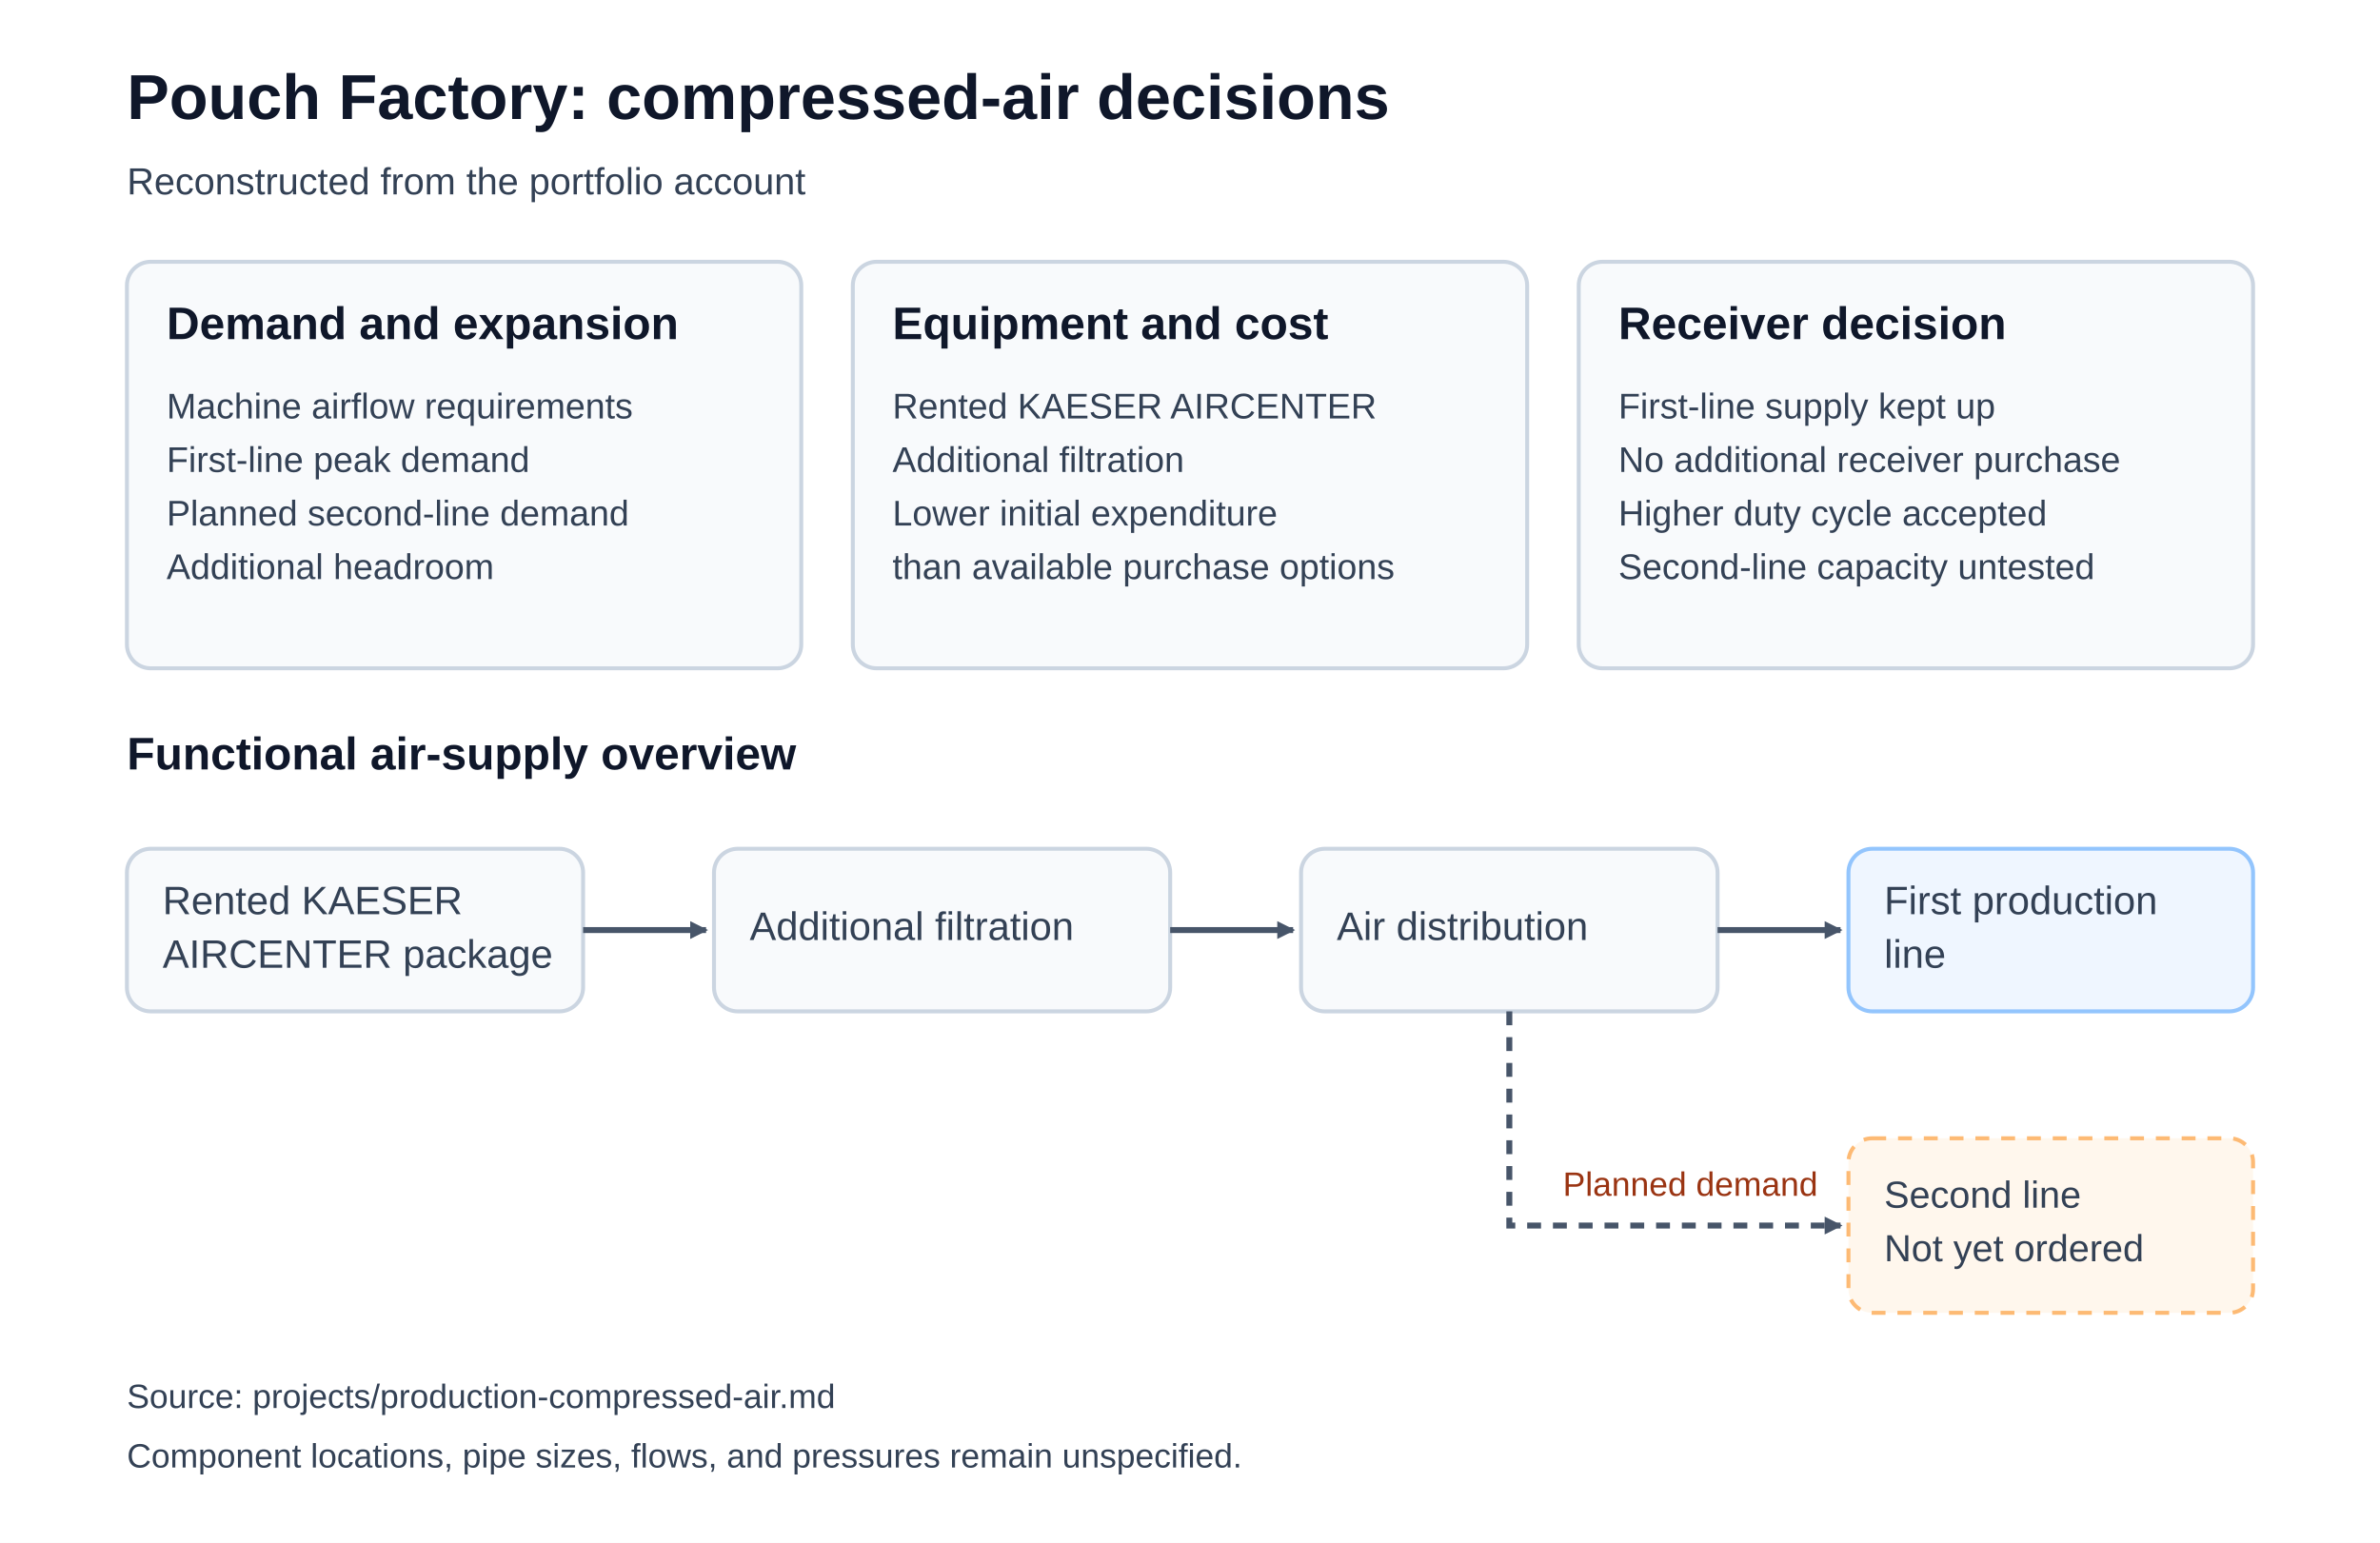
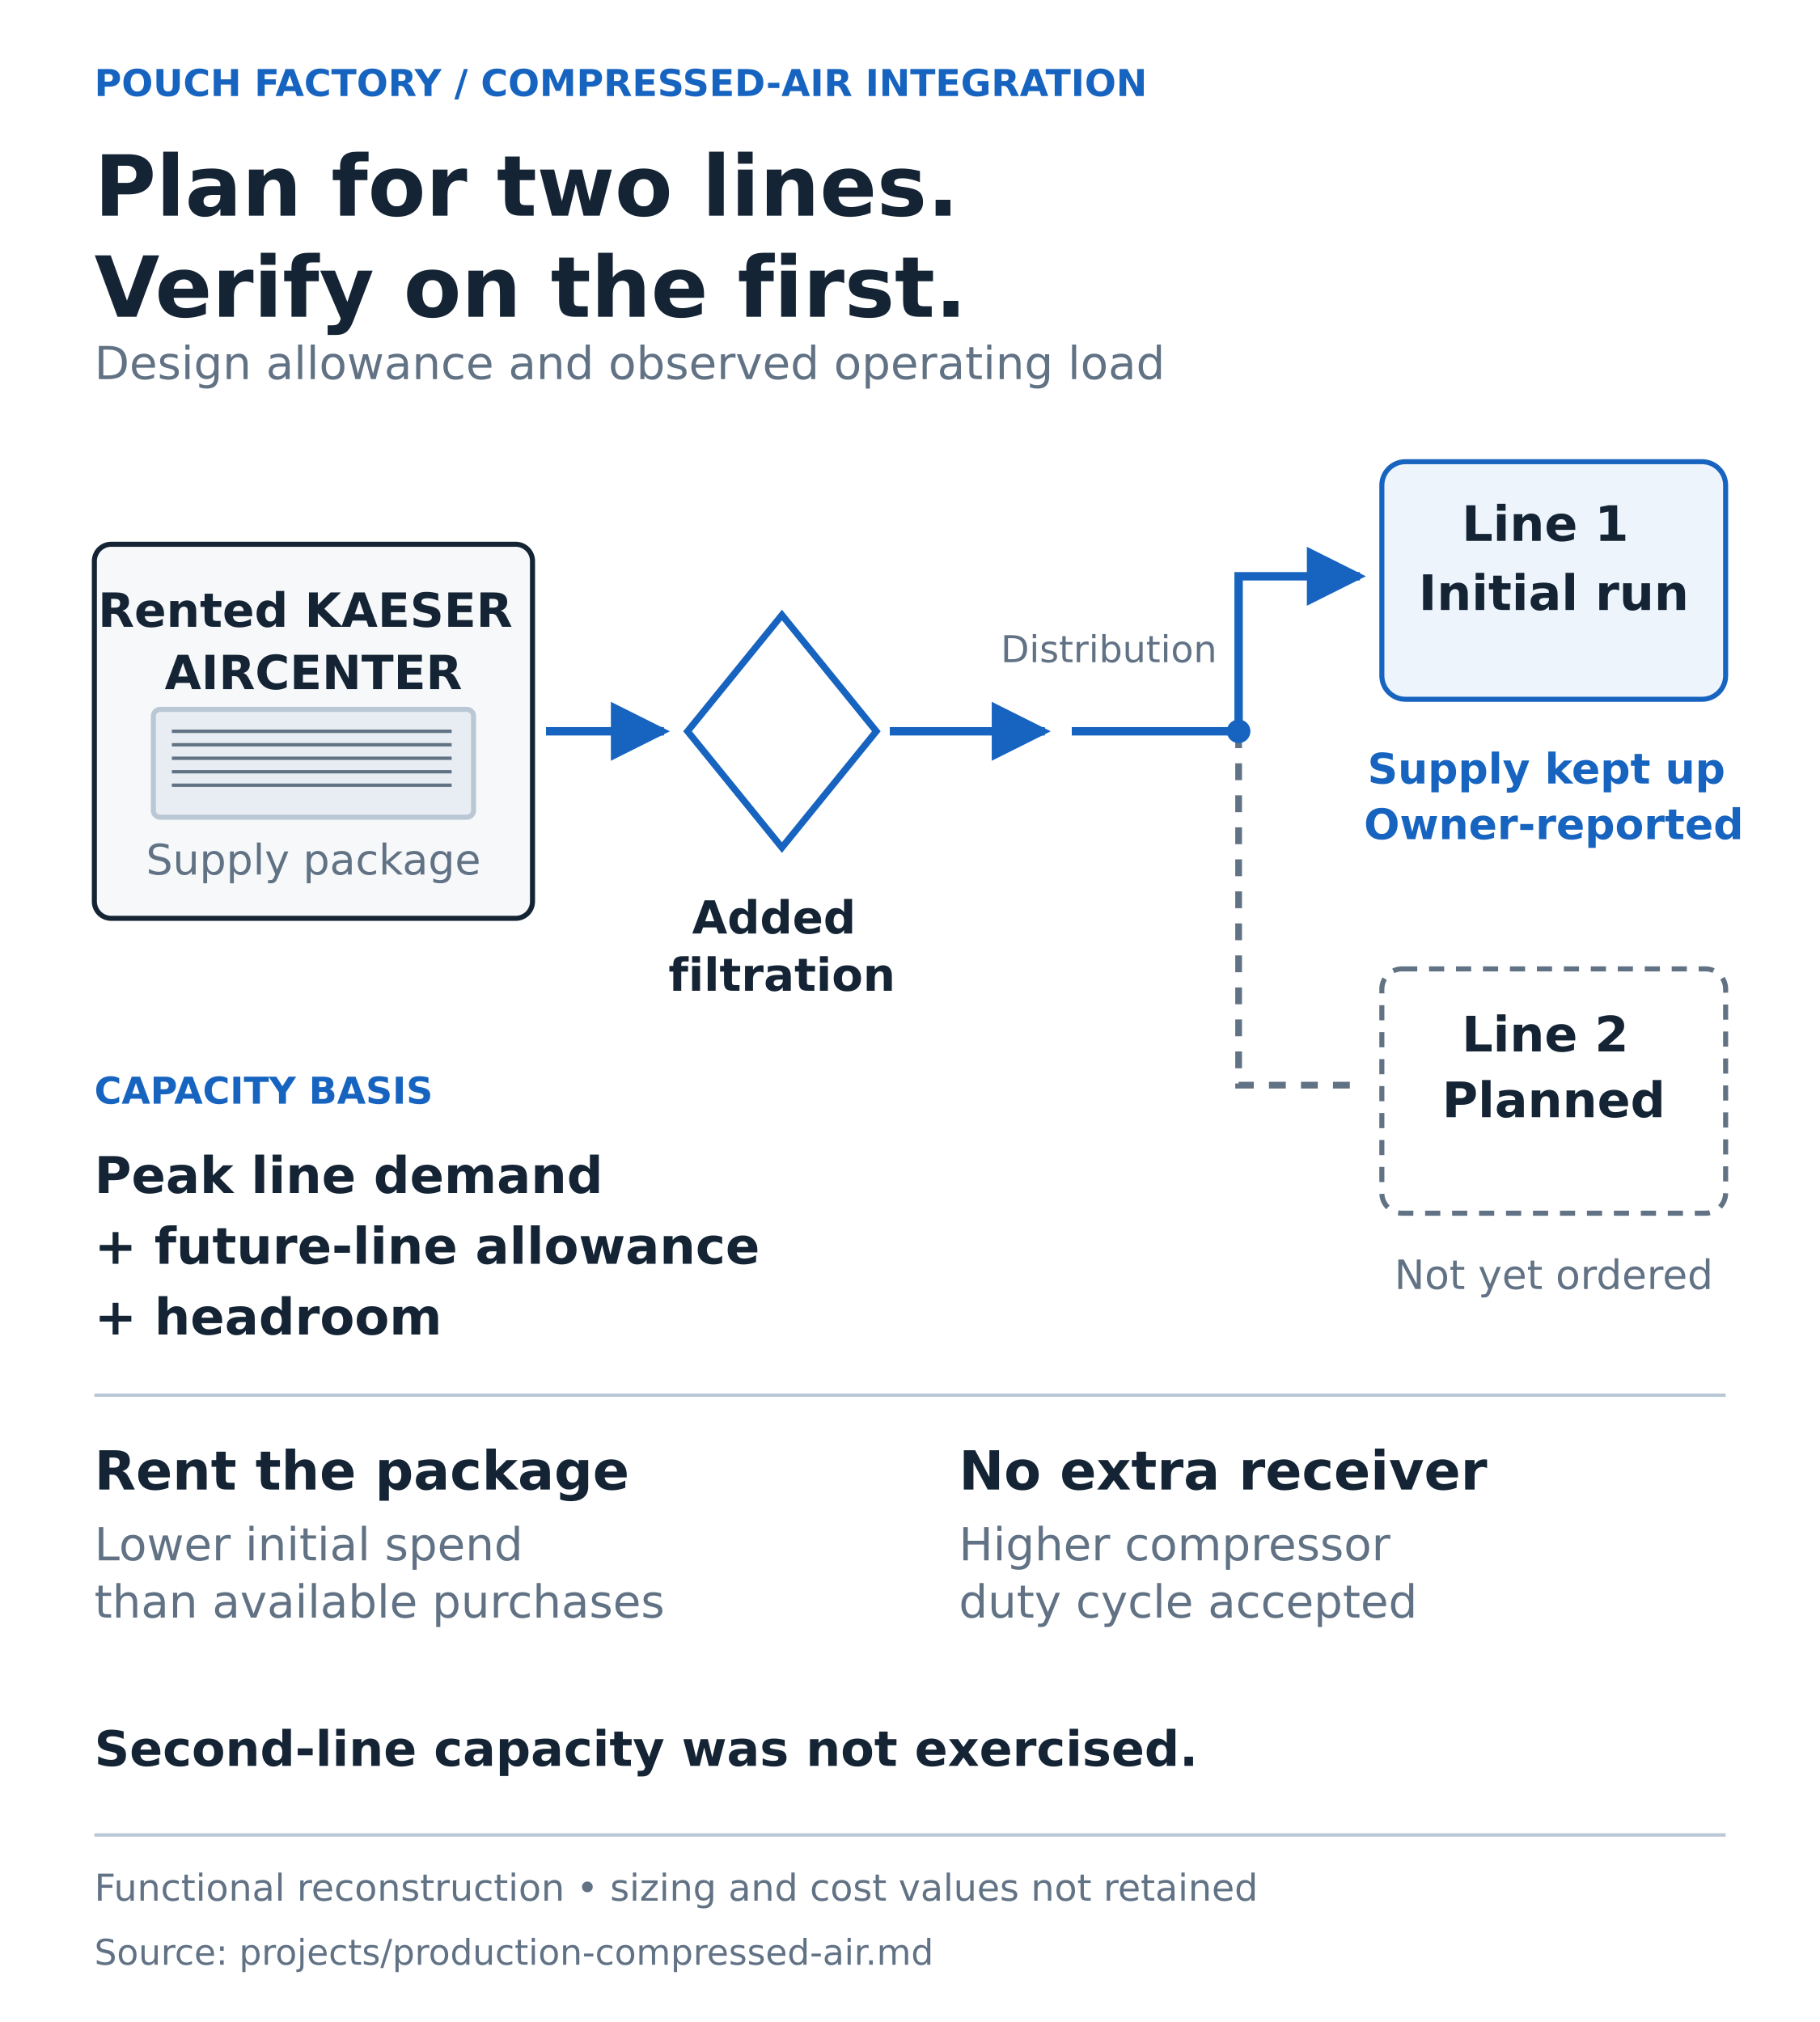
- <svg xmlns="http://www.w3.org/2000/svg" width="1200" height="778" viewBox="0 0 1200 778" role="img" aria-labelledby="title desc">
+ <svg xmlns="http://www.w3.org/2000/svg" width="1080" height="1200" viewBox="0 0 1080 1200" role="img" aria-labelledby="title desc">
  <defs>
-     <marker id="arrow" markerWidth="9" markerHeight="9" refX="8" refY="4.5" orient="auto" markerUnits="userSpaceOnUse">
-       <path d="M0,0 L9,4.5 L0,9 Z" fill="#475569" />
+     <marker id="blue" viewBox="0 0 10 10" refX="9" refY="5" markerWidth="7" markerHeight="7" orient="auto-start-reverse">
+       <path d="M 0 0 L 10 5 L 0 10 z" fill="#1764C0" />
+     </marker>
+     <marker id="orange" viewBox="0 0 10 10" refX="9" refY="5" markerWidth="7" markerHeight="7" orient="auto-start-reverse">
+       <path d="M 0 0 L 10 5 L 0 10 z" fill="#B95412" />
    </marker>
  </defs>
-   <rect width="1200" height="778" fill="#ffffff" />
-   <g font-family="Arial, Helvetica, sans-serif">
-     <text x="64" y="60" font-size="32" font-weight="700" fill="#0f172a">Pouch Factory: compressed-air decisions</text>
-     <text x="64" y="98" font-size="19" font-weight="400" fill="#334155">Reconstructed from the portfolio account</text>
-     <rect x="64" y="132" width="340" height="205" rx="12" fill="#f8fafc" stroke="#cbd5e1" stroke-width="2" />
-     <text x="84" y="171" font-size="23" font-weight="700" fill="#0f172a">Demand and expansion</text>
-     <text x="84" y="211" font-size="18" font-weight="400" fill="#334155">Machine airflow requirements</text>
-     <text x="84" y="238" font-size="18" font-weight="400" fill="#334155">First-line peak demand</text>
-     <text x="84" y="265" font-size="18" font-weight="400" fill="#334155">Planned second-line demand</text>
-     <text x="84" y="292" font-size="18" font-weight="400" fill="#334155">Additional headroom</text>
-     <rect x="430" y="132" width="340" height="205" rx="12" fill="#f8fafc" stroke="#cbd5e1" stroke-width="2" />
-     <text x="450" y="171" font-size="23" font-weight="700" fill="#0f172a">Equipment and cost</text>
-     <text x="450" y="211" font-size="18" font-weight="400" fill="#334155">Rented KAESER AIRCENTER</text>
-     <text x="450" y="238" font-size="18" font-weight="400" fill="#334155">Additional filtration</text>
-     <text x="450" y="265" font-size="18" font-weight="400" fill="#334155">Lower initial expenditure</text>
-     <text x="450" y="292" font-size="18" font-weight="400" fill="#334155">than available purchase options</text>
-     <rect x="796" y="132" width="340" height="205" rx="12" fill="#f8fafc" stroke="#cbd5e1" stroke-width="2" />
-     <text x="816" y="171" font-size="23" font-weight="700" fill="#0f172a">Receiver decision</text>
-     <text x="816" y="211" font-size="18" font-weight="400" fill="#334155">First-line supply kept up</text>
-     <text x="816" y="238" font-size="18" font-weight="400" fill="#334155">No additional receiver purchase</text>
-     <text x="816" y="265" font-size="18" font-weight="400" fill="#334155">Higher duty cycle accepted</text>
-     <text x="816" y="292" font-size="18" font-weight="400" fill="#334155">Second-line capacity untested</text>
-     <text x="64" y="388" font-size="23" font-weight="700" fill="#0f172a">Functional air-supply overview</text>
-     <rect x="64" y="428" width="230" height="82" rx="12" fill="#f8fafc" stroke="#cbd5e1" stroke-width="2" />
-     <text x="82" y="461" font-size="20" font-weight="400" fill="#334155">Rented KAESER</text>
-     <text x="82" y="488" font-size="20" font-weight="400" fill="#334155">AIRCENTER package</text>
-     <rect x="360" y="428" width="230" height="82" rx="12" fill="#f8fafc" stroke="#cbd5e1" stroke-width="2" />
-     <text x="378" y="474" font-size="20" font-weight="400" fill="#334155">Additional filtration</text>
-     <rect x="656" y="428" width="210" height="82" rx="12" fill="#f8fafc" stroke="#cbd5e1" stroke-width="2" />
-     <text x="674" y="474" font-size="20" font-weight="400" fill="#334155">Air distribution</text>
-     <rect x="932" y="428" width="204" height="82" rx="12" fill="#eff6ff" stroke="#93c5fd" stroke-width="2" />
-     <text x="950" y="461" font-size="20" font-weight="400" fill="#334155">First production</text>
-     <text x="950" y="488" font-size="20" font-weight="400" fill="#334155">line</text>
-     <path d="M294 469 H356" fill="none" stroke="#475569" stroke-width="3" marker-end="url(#arrow)" />
-     <path d="M590 469 H652" fill="none" stroke="#475569" stroke-width="3" marker-end="url(#arrow)" />
-     <path d="M866 469 H928" fill="none" stroke="#475569" stroke-width="3" marker-end="url(#arrow)" />
-     <rect x="932" y="574" width="204" height="88" rx="12" fill="#fff7ed" stroke="#fdba74" stroke-width="2" stroke-dasharray="7 6" />
-     <text x="950" y="609" font-size="19" font-weight="400" fill="#334155">Second line</text>
-     <text x="950" y="636" font-size="19" font-weight="400" fill="#334155">Not yet ordered</text>
-     <path d="M761 510 V618 H928" fill="none" stroke="#475569" stroke-width="3" marker-end="url(#arrow)" stroke-dasharray="7 6" />
-     <text x="788" y="603" font-size="17" font-weight="400" fill="#9a3412">Planned demand</text>
-     <text x="64" y="710" font-size="17" font-weight="400" fill="#334155">Source: projects/production-compressed-air.md</text>
-     <text x="64" y="740" font-size="17" font-weight="400" fill="#334155">Component locations, pipe sizes, flows, and pressures remain unspecified.</text>
+   <rect width="1080" height="1200" fill="#FFFFFF" />
+   <g font-family="DejaVu Sans, Arial, sans-serif">
+     <text x="56" y="57" fill="#1764C0" font-size="22" font-weight="700" text-anchor="start">
+       <tspan x="56" dy="0">POUCH FACTORY / COMPRESSED-AIR INTEGRATION</tspan>
+     </text>
+     <text x="56" y="128" fill="#142434" font-size="50" font-weight="700" text-anchor="start">
+       <tspan x="56" dy="0">Plan for two lines.</tspan>
+       <tspan x="56" dy="60">Verify on the first.</tspan>
+     </text>
+     <text x="56" y="225" fill="#617285" font-size="27" font-weight="400" text-anchor="start">
+       <tspan x="56" dy="0">Design allowance and observed operating load</tspan>
+     </text>
+     <rect x="56" y="323" width="260" height="222" rx="10" fill="#F6F8FA" stroke="#142434" stroke-width="3" />
+     <text x="186" y="372" fill="#142434" font-size="28" font-weight="700" text-anchor="middle">
+       <tspan x="186" dy="0">Rented KAESER</tspan>
+       <tspan x="186" dy="37">AIRCENTER</tspan>
+     </text>
+     <rect x="91" y="421" width="190" height="64" rx="4" fill="#E7EDF3" stroke="#BAC7D5" stroke-width="3" />
+     <line x1="102" y1="434" x2="268" y2="434" stroke="#617285" stroke-width="2" />
+     <line x1="102" y1="442" x2="268" y2="442" stroke="#617285" stroke-width="2" />
+     <line x1="102" y1="450" x2="268" y2="450" stroke="#617285" stroke-width="2" />
+     <line x1="102" y1="458" x2="268" y2="458" stroke="#617285" stroke-width="2" />
+     <line x1="102" y1="466" x2="268" y2="466" stroke="#617285" stroke-width="2" />
+     <text x="186" y="519" fill="#617285" font-size="25" font-weight="400" text-anchor="middle">
+       <tspan x="186" dy="0">Supply package</tspan>
+     </text>
+     <line x1="324" y1="434" x2="394" y2="434" stroke="#1764C0" stroke-width="5" marker-end="url(#blue)" />
+     <path d="M 464 365 L 520 434 L 464 503 L 408 434 Z" fill="none" stroke="#1764C0" stroke-width="4" />
+     <text x="464" y="554" fill="#142434" font-size="27" font-weight="700" text-anchor="middle">
+       <tspan x="464" dy="0">Added</tspan>
+       <tspan x="464" dy="34">filtration</tspan>
+     </text>
+     <line x1="528" y1="434" x2="620" y2="434" stroke="#1764C0" stroke-width="5" marker-end="url(#blue)" />
+     <path d="M 636 434 H 735 V 342 H 807" fill="none" stroke="#1764C0" stroke-width="5" marker-end="url(#blue)" />
+     <path d="M 735 434 V 644 H 807" fill="none" stroke="#617285" stroke-width="4" stroke-dasharray="10 9" />
+     <circle cx="735" cy="434" r="7" fill="#1764C0" />
+     <text x="658" y="393" fill="#617285" font-size="22" font-weight="400" text-anchor="middle">
+       <tspan x="658" dy="0">Distribution</tspan>
+     </text>
+     <rect x="820" y="274" width="204" height="141" rx="14" fill="#EDF4FC" stroke="#1764C0" stroke-width="3" />
+     <text x="922" y="321" fill="#142434" font-size="29" font-weight="700" text-anchor="middle">
+       <tspan x="922" dy="0">Line 1</tspan>
+       <tspan x="922" dy="41">Initial run</tspan>
+     </text>
+     <text x="922" y="465" fill="#1764C0" font-size="25" font-weight="700" text-anchor="middle">
+       <tspan x="922" dy="0">Supply kept up</tspan>
+       <tspan x="922" dy="33">Owner-reported</tspan>
+     </text>
+     <rect x="820" y="575" width="204" height="145" rx="12" fill="#FFFFFF" stroke="#617285" stroke-width="3" stroke-dasharray="9 7" />
+     <text x="922" y="624" fill="#142434" font-size="29" font-weight="700" text-anchor="middle">
+       <tspan x="922" dy="0">Line 2</tspan>
+       <tspan x="922" dy="39">Planned</tspan>
+     </text>
+     <text x="922" y="765" fill="#617285" font-size="24" font-weight="400" text-anchor="middle">
+       <tspan x="922" dy="0">Not yet ordered</tspan>
+     </text>
+     <text x="56" y="655" fill="#1764C0" font-size="22" font-weight="700" text-anchor="start">
+       <tspan x="56" dy="0">CAPACITY BASIS</tspan>
+     </text>
+     <text x="56" y="708" fill="#142434" font-size="30" font-weight="700" text-anchor="start">
+       <tspan x="56" dy="0">Peak line demand</tspan>
+       <tspan x="56" dy="42"> + future-line allowance</tspan>
+       <tspan x="56" dy="42"> + headroom</tspan>
+     </text>
+     <line x1="56" y1="828" x2="1024" y2="828" stroke="#BAC7D5" stroke-width="2" />
+     <text x="56" y="884" fill="#142434" font-size="32" font-weight="700" text-anchor="start">
+       <tspan x="56" dy="0">Rent the package</tspan>
+     </text>
+     <text x="56" y="926" fill="#617285" font-size="27" font-weight="400" text-anchor="start">
+       <tspan x="56" dy="0">Lower initial spend</tspan>
+       <tspan x="56" dy="34">than available purchases</tspan>
+     </text>
+     <text x="569" y="884" fill="#142434" font-size="32" font-weight="700" text-anchor="start">
+       <tspan x="569" dy="0">No extra receiver</tspan>
+     </text>
+     <text x="569" y="926" fill="#617285" font-size="27" font-weight="400" text-anchor="start">
+       <tspan x="569" dy="0">Higher compressor</tspan>
+       <tspan x="569" dy="34">duty cycle accepted</tspan>
+     </text>
+     <text x="56" y="1048" fill="#142434" font-size="29" font-weight="700" text-anchor="start">
+       <tspan x="56" dy="0">Second-line capacity was not exercised.</tspan>
+     </text>
+     <line x1="56" y1="1089" x2="1024" y2="1089" stroke="#BAC7D5" stroke-width="2" />
+     <text x="56" y="1128" fill="#617285" font-size="22" font-weight="400" text-anchor="start">
+       <tspan x="56" dy="0">Functional reconstruction • sizing and cost values not retained</tspan>
+     </text>
+     <text x="56" y="1166" fill="#617285" font-size="21" font-weight="400" text-anchor="start">
+       <tspan x="56" dy="0">Source: projects/production-compressed-air.md</tspan>
+     </text>
  </g>
</svg>
